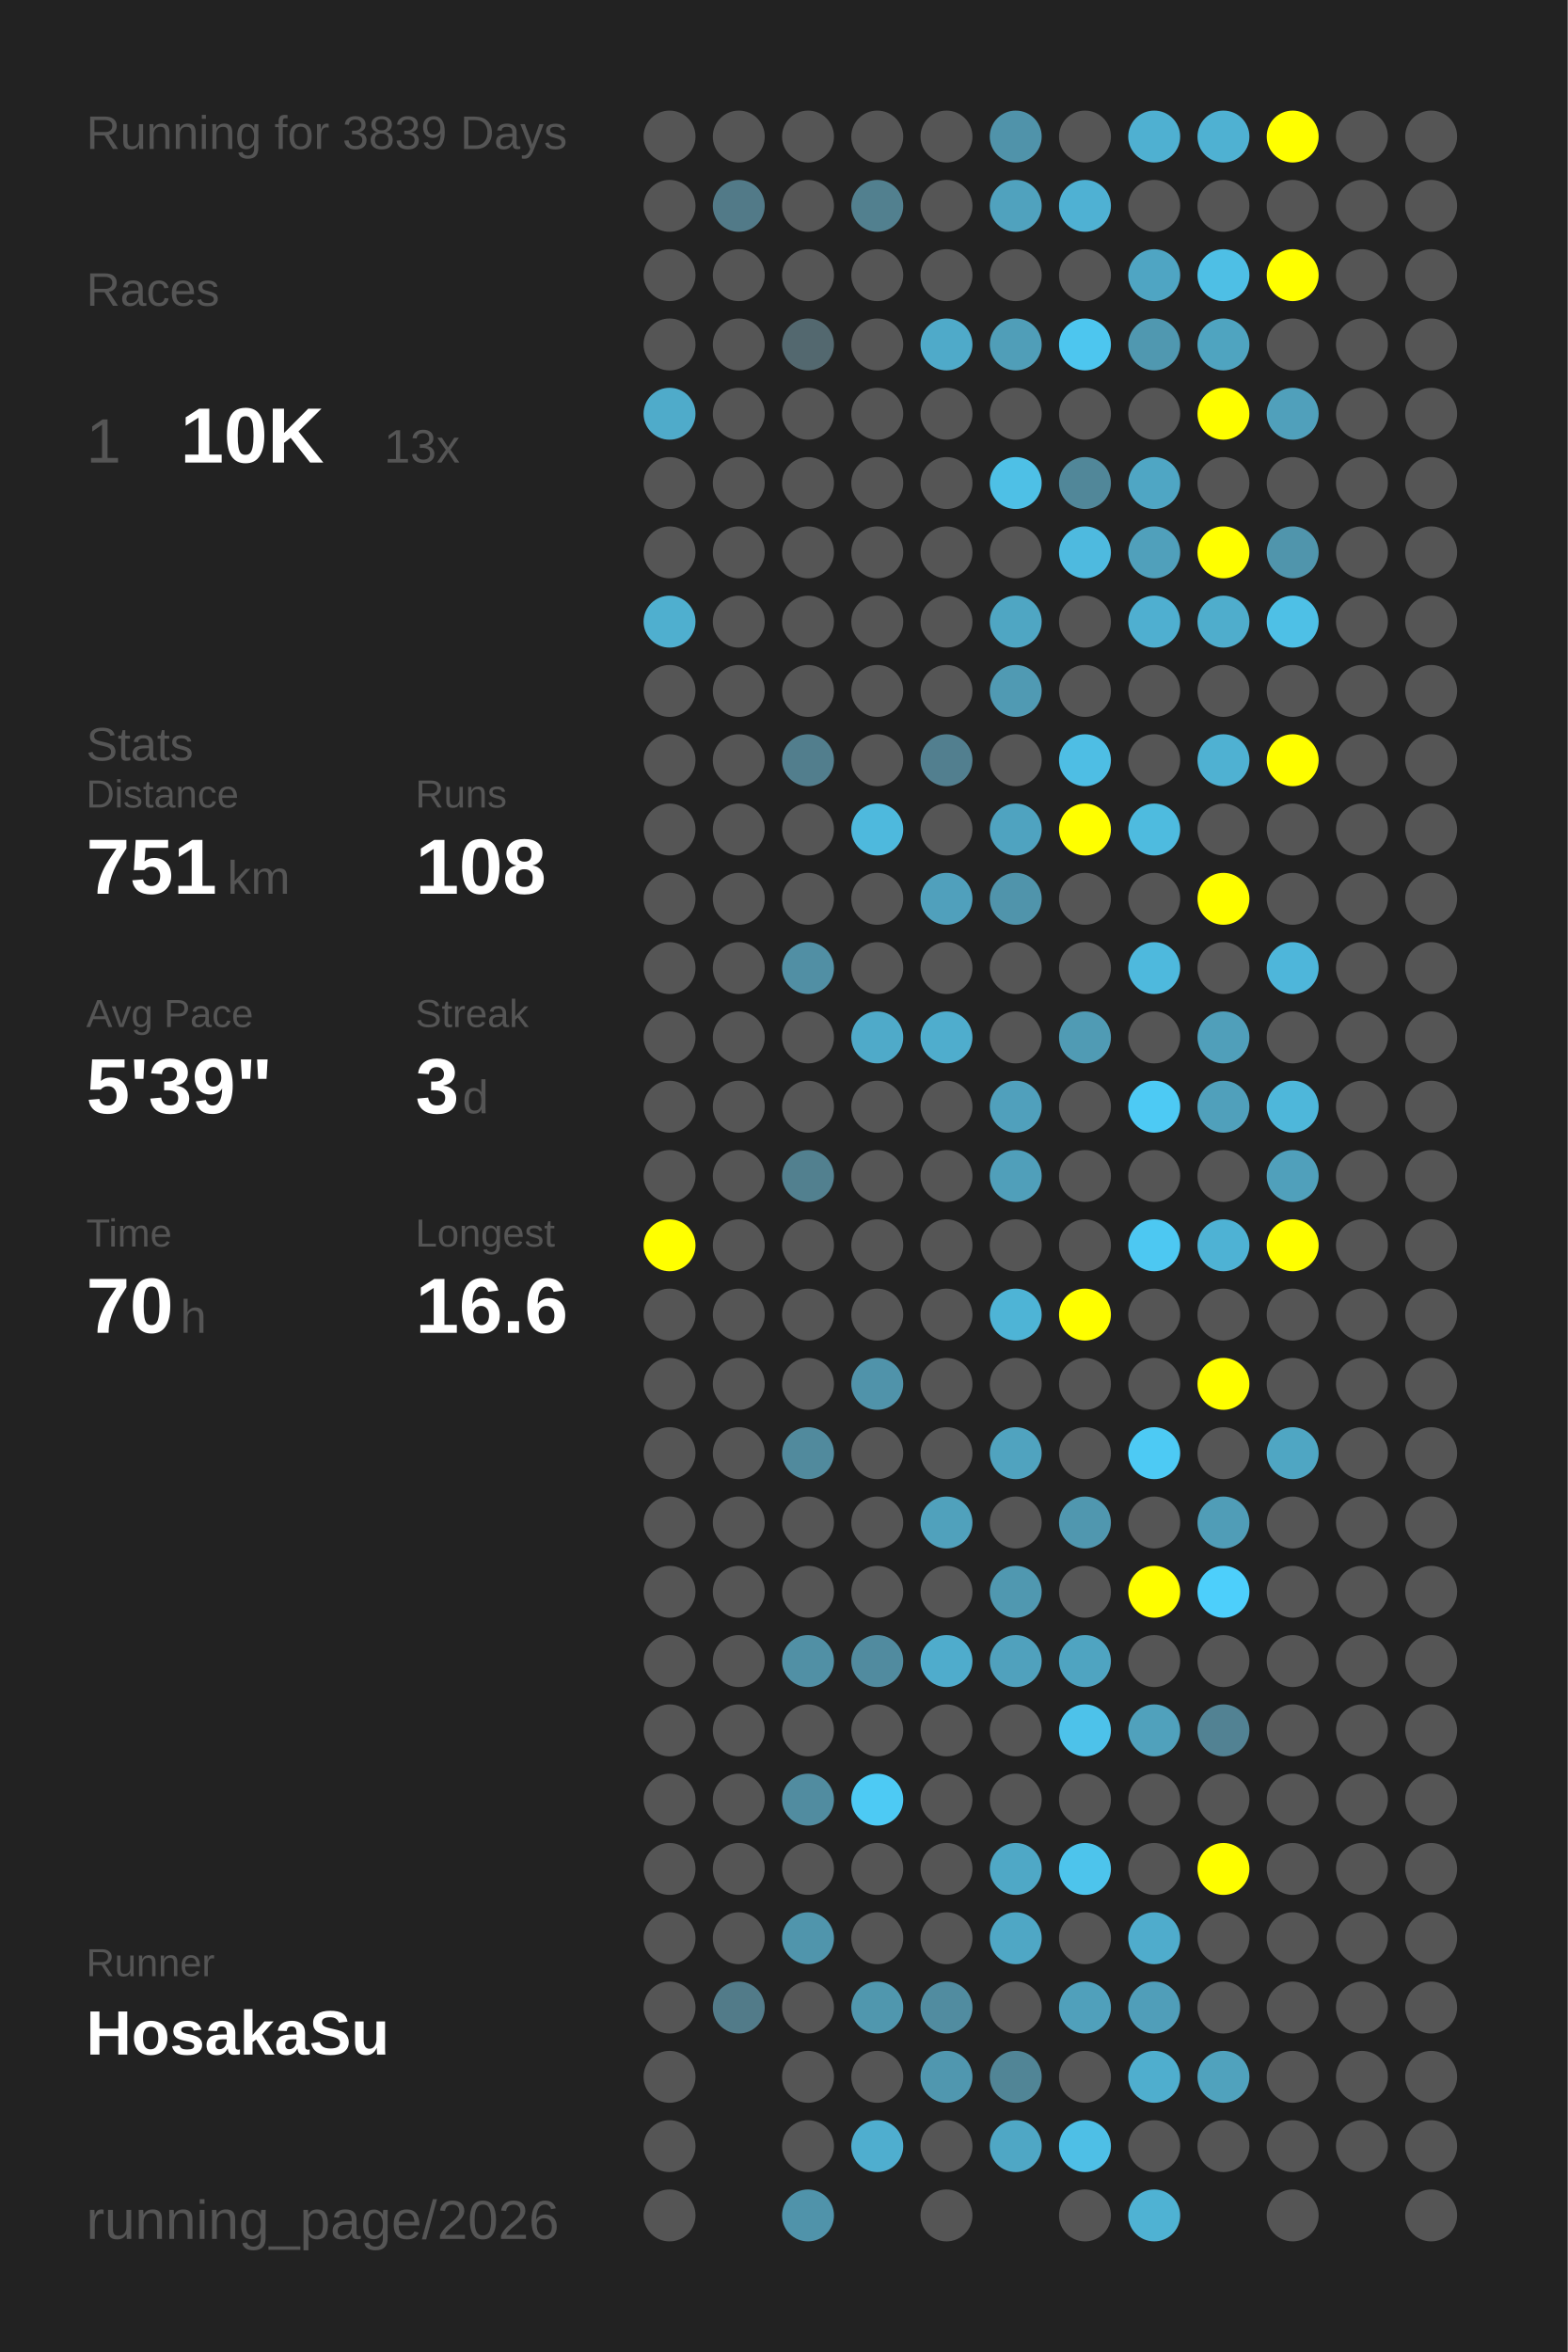
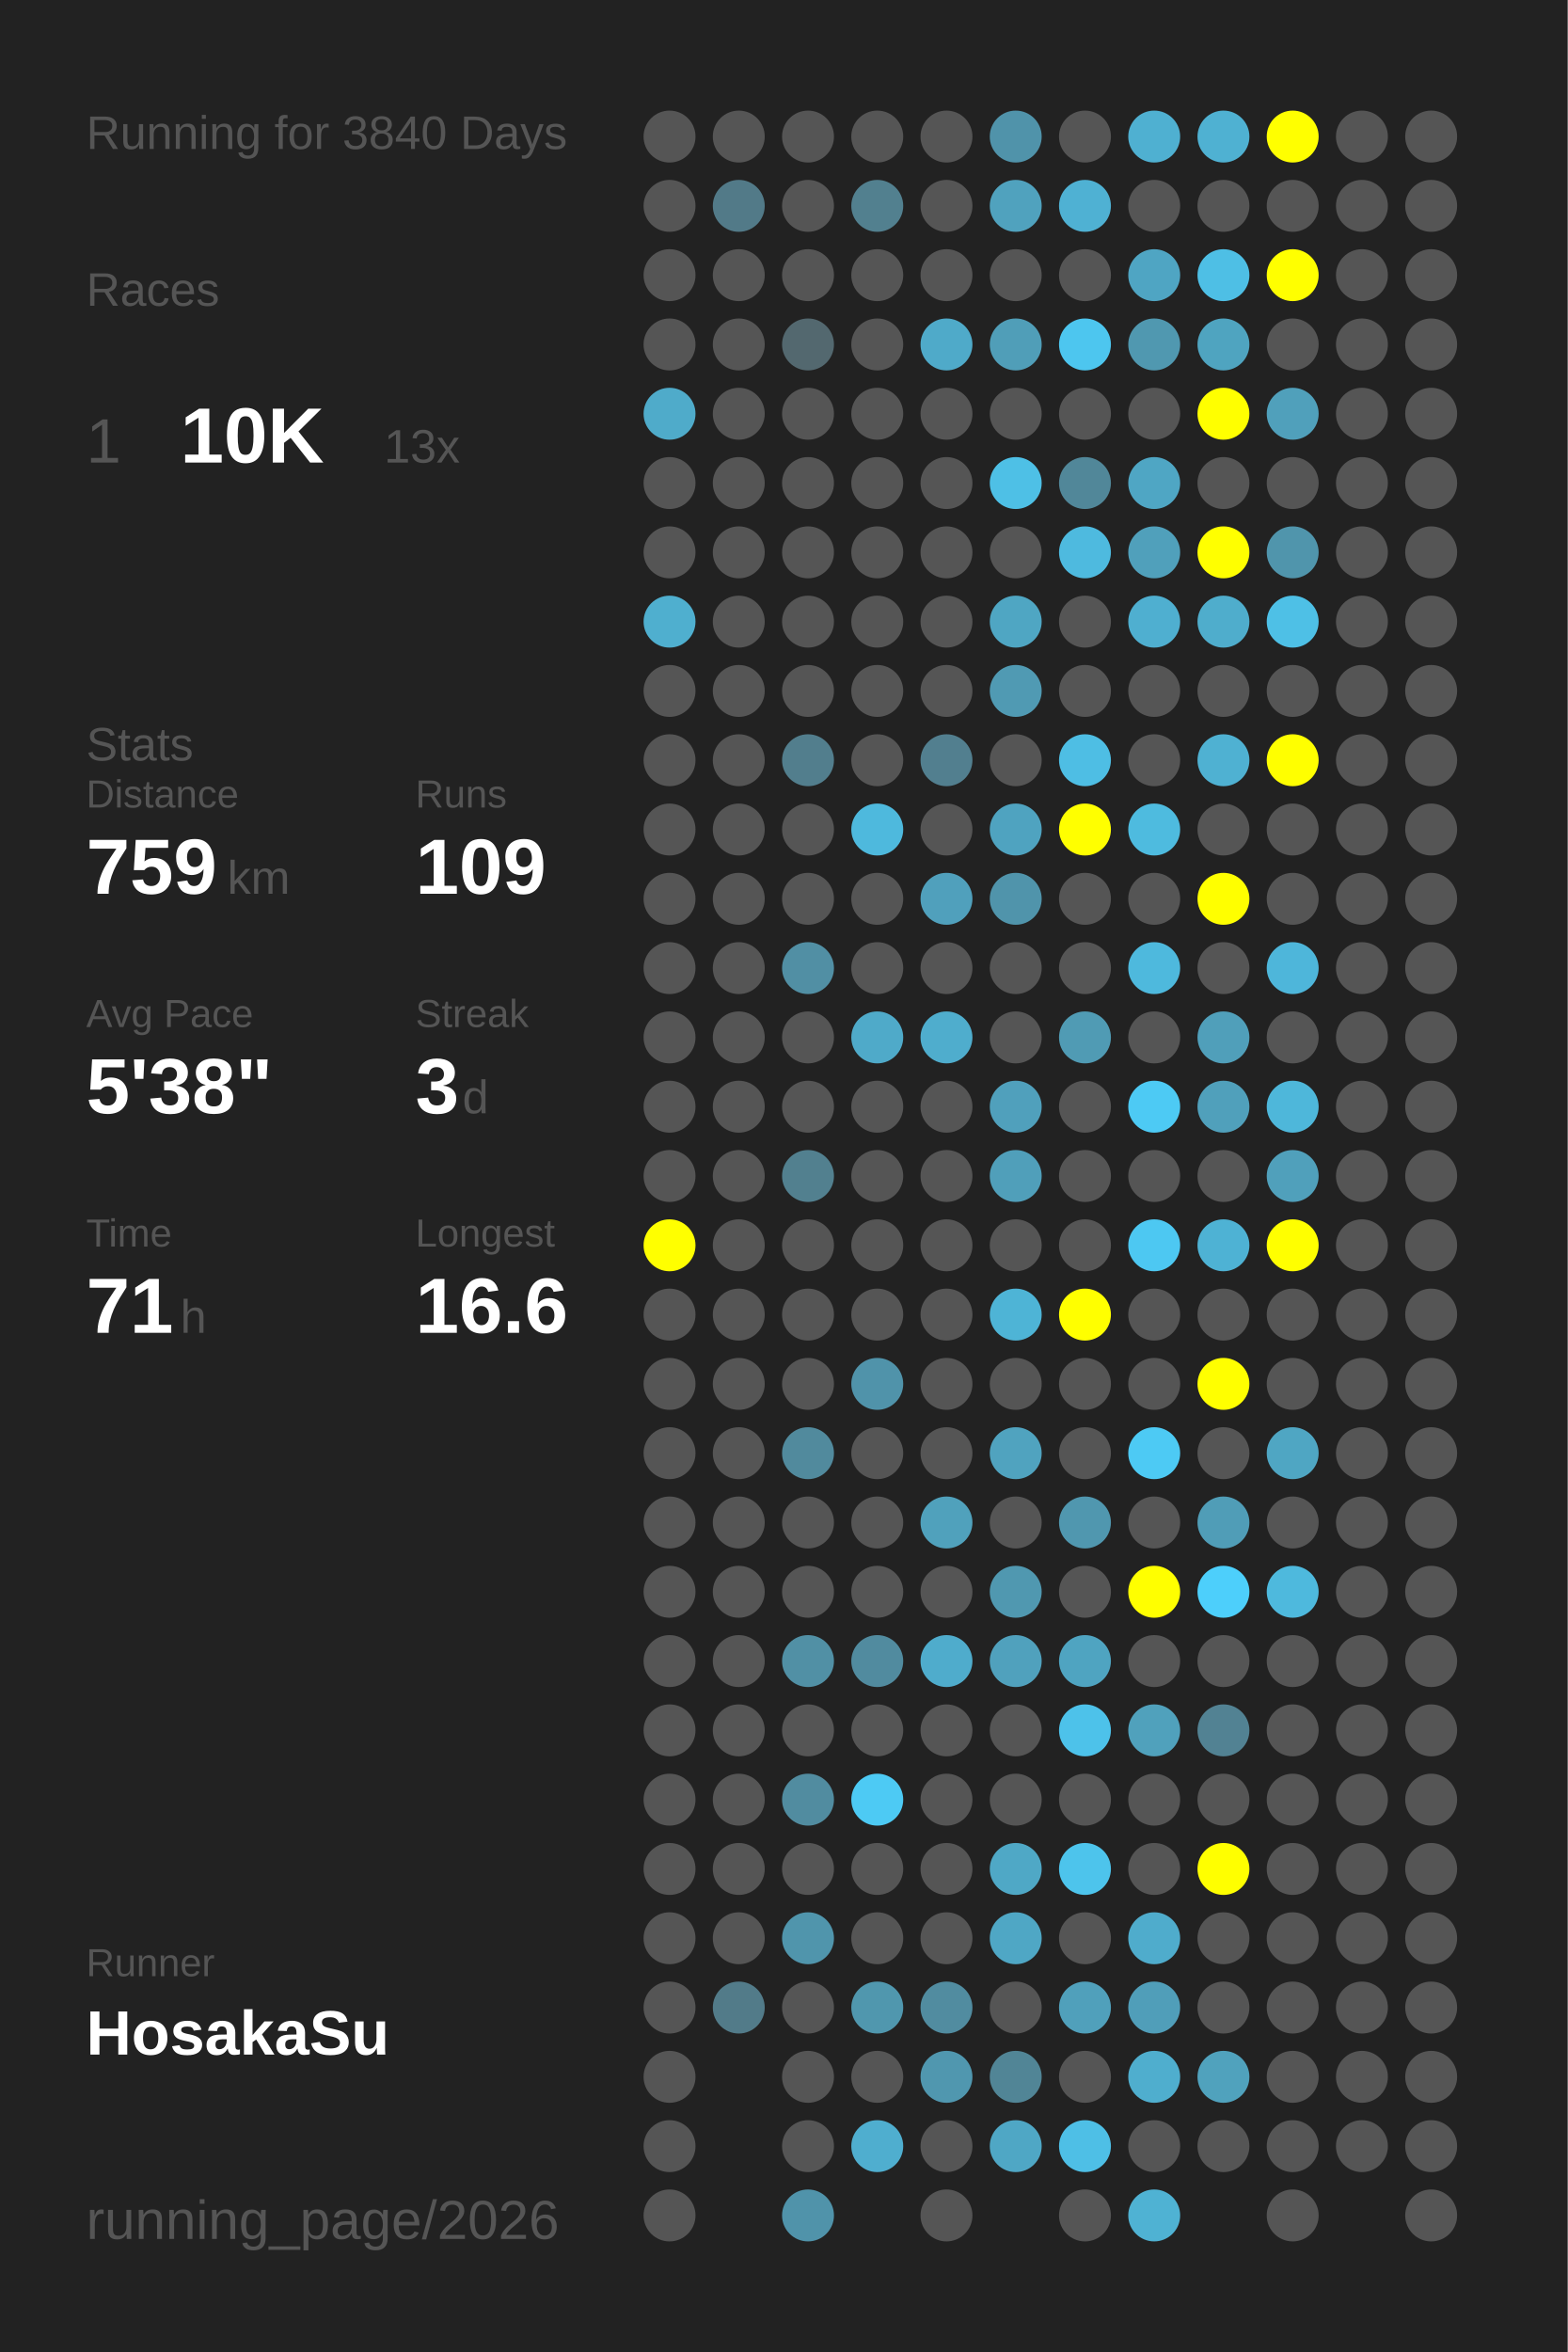
<svg xmlns="http://www.w3.org/2000/svg" baseProfile="full" height="300mm" version="1.1" viewBox="0,0,200,300" width="200mm">
  <defs />
  <rect fill="#222222" height="300" width="200" x="0" y="0" />
-   <text fill="#555555" style="font-size:6px; font-family:Arial;" x="11" y="19">Running for 3839 Days</text>
+   <text fill="#555555" style="font-size:6px; font-family:Arial;" x="11" y="19">Running for 3840 Days</text>
  <text fill="#555555" style="font-size:6px; font-family:Arial;" x="11" y="39">Races</text>
  <text fill="#555555" style="font-size:8px; font-family:Arial;" x="11" y="59">1</text>
  <text fill="#FFFFFF" style="font-size:10px; font-family:Arial; font-weight:bold;" x="23" y="59">10K</text>
  <text fill="#555555" style="font-size:6px; font-family:Arial;" x="49" y="59">13x</text>
  <text fill="#555555" style="font-size:6px; font-family:Arial;" x="11" y="97">Stats</text>
  <text fill="#555555" style="font-size:5px; font-family:Arial;" x="11" y="103">Distance</text>
-   <text fill="#FFFFFF" style="font-size:10px; font-family:Arial; font-weight:bold;" x="11" y="114">751</text>
+   <text fill="#FFFFFF" style="font-size:10px; font-family:Arial; font-weight:bold;" x="11" y="114">759</text>
  <text fill="#555555" style="font-size:6px; font-family:Arial;" x="29" y="114">km</text>
  <text fill="#555555" style="font-size:5px; font-family:Arial;" x="53" y="103">Runs</text>
-   <text fill="#FFFFFF" style="font-size:10px; font-family:Arial; font-weight:bold;" x="53" y="114">108</text>
+   <text fill="#FFFFFF" style="font-size:10px; font-family:Arial; font-weight:bold;" x="53" y="114">109</text>
  <text fill="#555555" style="font-size:5px; font-family:Arial;" x="11" y="131">Avg Pace</text>
-   <text fill="#FFFFFF" style="font-size:10px; font-family:Arial; font-weight:bold;" x="11" y="142">5'39"</text>
+   <text fill="#FFFFFF" style="font-size:10px; font-family:Arial; font-weight:bold;" x="11" y="142">5'38"</text>
  <text fill="#555555" style="font-size:5px; font-family:Arial;" x="53" y="131">Streak</text>
  <text fill="#FFFFFF" style="font-size:10px; font-family:Arial; font-weight:bold;" x="53" y="142">3</text>
  <text fill="#555555" style="font-size:6px; font-family:Arial;" x="59" y="142">d</text>
  <text fill="#555555" style="font-size:5px; font-family:Arial;" x="11" y="159">Time</text>
-   <text fill="#FFFFFF" style="font-size:10px; font-family:Arial; font-weight:bold;" x="11" y="170">70</text>
+   <text fill="#FFFFFF" style="font-size:10px; font-family:Arial; font-weight:bold;" x="11" y="170">71</text>
  <text fill="#555555" style="font-size:6px; font-family:Arial;" x="23" y="170">h</text>
  <text fill="#555555" style="font-size:5px; font-family:Arial;" x="53" y="159">Longest</text>
  <text fill="#FFFFFF" style="font-size:10px; font-family:Arial; font-weight:bold;" x="53" y="170">16.6</text>
  <text fill="#555555" style="font-size:5px; font-family:Arial;" x="11" y="252.065">Runner</text>
  <text fill="#FFFFFF" style="font-size:8px; font-family:Arial; font-weight:bold;" x="11" y="262.065">HosakaSu</text>
  <text fill="#555555" style="font-size:7px; font-family:Arial;" x="11" y="285.581">running_page/2026</text>
  <circle cx="85.417" cy="17.419" fill="#555555" r="3.312" />
  <circle cx="85.417" cy="26.258" fill="#555555" r="3.312" />
  <circle cx="85.417" cy="35.097" fill="#555555" r="3.312" />
  <circle cx="85.417" cy="43.935" fill="#555555" r="3.312" />
  <circle cx="85.417" cy="52.774" fill="#4fabca" r="3.312" />
  <circle cx="85.417" cy="61.613" fill="#555555" r="3.312" />
  <circle cx="85.417" cy="70.452" fill="#555555" r="3.312" />
  <circle cx="85.417" cy="79.29" fill="#4fafcf" r="3.312" />
  <circle cx="85.417" cy="88.129" fill="#555555" r="3.312" />
  <circle cx="85.417" cy="96.968" fill="#555555" r="3.312" />
  <circle cx="85.417" cy="105.806" fill="#555555" r="3.312" />
  <circle cx="85.417" cy="114.645" fill="#555555" r="3.312" />
  <circle cx="85.417" cy="123.484" fill="#555555" r="3.312" />
  <circle cx="85.417" cy="132.323" fill="#555555" r="3.312" />
  <circle cx="85.417" cy="141.161" fill="#555555" r="3.312" />
  <circle cx="85.417" cy="150" fill="#555555" r="3.312" />
  <circle cx="85.417" cy="158.839" fill="#FFFF00" r="3.312" />
  <circle cx="85.417" cy="167.677" fill="#555555" r="3.312" />
  <circle cx="85.417" cy="176.516" fill="#555555" r="3.312" />
  <circle cx="85.417" cy="185.355" fill="#555555" r="3.312" />
  <circle cx="85.417" cy="194.194" fill="#555555" r="3.312" />
  <circle cx="85.417" cy="203.032" fill="#555555" r="3.312" />
  <circle cx="85.417" cy="211.871" fill="#555555" r="3.312" />
  <circle cx="85.417" cy="220.71" fill="#555555" r="3.312" />
  <circle cx="85.417" cy="229.548" fill="#555555" r="3.312" />
  <circle cx="85.417" cy="238.387" fill="#555555" r="3.312" />
  <circle cx="85.417" cy="247.226" fill="#555555" r="3.312" />
  <circle cx="85.417" cy="256.065" fill="#555555" r="3.312" />
  <circle cx="85.417" cy="264.903" fill="#555555" r="3.312" />
  <circle cx="85.417" cy="273.742" fill="#555555" r="3.312" />
  <circle cx="85.417" cy="282.581" fill="#555555" r="3.312" />
  <circle cx="94.25" cy="17.419" fill="#555555" r="3.312" />
  <circle cx="94.25" cy="26.258" fill="#527a88" r="3.312" />
  <circle cx="94.25" cy="35.097" fill="#555555" r="3.312" />
  <circle cx="94.25" cy="43.935" fill="#555555" r="3.312" />
  <circle cx="94.25" cy="52.774" fill="#555555" r="3.312" />
  <circle cx="94.25" cy="61.613" fill="#555555" r="3.312" />
  <circle cx="94.25" cy="70.452" fill="#555555" r="3.312" />
  <circle cx="94.25" cy="79.29" fill="#555555" r="3.312" />
  <circle cx="94.25" cy="88.129" fill="#555555" r="3.312" />
  <circle cx="94.25" cy="96.968" fill="#555555" r="3.312" />
  <circle cx="94.25" cy="105.806" fill="#555555" r="3.312" />
  <circle cx="94.25" cy="114.645" fill="#555555" r="3.312" />
  <circle cx="94.25" cy="123.484" fill="#555555" r="3.312" />
  <circle cx="94.25" cy="132.323" fill="#555555" r="3.312" />
  <circle cx="94.25" cy="141.161" fill="#555555" r="3.312" />
  <circle cx="94.25" cy="150" fill="#555555" r="3.312" />
  <circle cx="94.25" cy="158.839" fill="#555555" r="3.312" />
  <circle cx="94.25" cy="167.677" fill="#555555" r="3.312" />
  <circle cx="94.25" cy="176.516" fill="#555555" r="3.312" />
  <circle cx="94.25" cy="185.355" fill="#555555" r="3.312" />
  <circle cx="94.25" cy="194.194" fill="#555555" r="3.312" />
  <circle cx="94.25" cy="203.032" fill="#555555" r="3.312" />
  <circle cx="94.25" cy="211.871" fill="#555555" r="3.312" />
  <circle cx="94.25" cy="220.71" fill="#555555" r="3.312" />
  <circle cx="94.25" cy="229.548" fill="#555555" r="3.312" />
  <circle cx="94.25" cy="238.387" fill="#555555" r="3.312" />
  <circle cx="94.25" cy="247.226" fill="#555555" r="3.312" />
  <circle cx="94.25" cy="256.065" fill="#527b89" r="3.312" />
  <circle cx="103.083" cy="17.419" fill="#555555" r="3.312" />
  <circle cx="103.083" cy="26.258" fill="#555555" r="3.312" />
  <circle cx="103.083" cy="35.097" fill="#555555" r="3.312" />
  <circle cx="103.083" cy="43.935" fill="#53686f" r="3.312" />
  <circle cx="103.083" cy="52.774" fill="#555555" r="3.312" />
  <circle cx="103.083" cy="61.613" fill="#555555" r="3.312" />
  <circle cx="103.083" cy="70.452" fill="#555555" r="3.312" />
  <circle cx="103.083" cy="79.29" fill="#555555" r="3.312" />
  <circle cx="103.083" cy="88.129" fill="#555555" r="3.312" />
  <circle cx="103.083" cy="96.968" fill="#527e8d" r="3.312" />
  <circle cx="103.083" cy="105.806" fill="#555555" r="3.312" />
  <circle cx="103.083" cy="114.645" fill="#555555" r="3.312" />
  <circle cx="103.083" cy="123.484" fill="#518fa4" r="3.312" />
  <circle cx="103.083" cy="132.323" fill="#555555" r="3.312" />
  <circle cx="103.083" cy="141.161" fill="#555555" r="3.312" />
  <circle cx="103.083" cy="150" fill="#52808f" r="3.312" />
  <circle cx="103.083" cy="158.839" fill="#555555" r="3.312" />
  <circle cx="103.083" cy="167.677" fill="#555555" r="3.312" />
  <circle cx="103.083" cy="176.516" fill="#555555" r="3.312" />
  <circle cx="103.083" cy="185.355" fill="#518a9d" r="3.312" />
  <circle cx="103.083" cy="194.194" fill="#555555" r="3.312" />
  <circle cx="103.083" cy="203.032" fill="#555555" r="3.312" />
  <circle cx="103.083" cy="211.871" fill="#5190a5" r="3.312" />
  <circle cx="103.083" cy="220.71" fill="#555555" r="3.312" />
  <circle cx="103.083" cy="229.548" fill="#518ca0" r="3.312" />
  <circle cx="103.083" cy="238.387" fill="#555555" r="3.312" />
  <circle cx="103.083" cy="247.226" fill="#5095ac" r="3.312" />
  <circle cx="103.083" cy="256.065" fill="#555555" r="3.312" />
  <circle cx="103.083" cy="264.903" fill="#555555" r="3.312" />
  <circle cx="103.083" cy="273.742" fill="#555555" r="3.312" />
  <circle cx="103.083" cy="282.581" fill="#5093aa" r="3.312" />
  <circle cx="111.917" cy="17.419" fill="#555555" r="3.312" />
  <circle cx="111.917" cy="26.258" fill="#52808f" r="3.312" />
  <circle cx="111.917" cy="35.097" fill="#555555" r="3.312" />
  <circle cx="111.917" cy="43.935" fill="#555555" r="3.312" />
  <circle cx="111.917" cy="52.774" fill="#555555" r="3.312" />
  <circle cx="111.917" cy="61.613" fill="#555555" r="3.312" />
  <circle cx="111.917" cy="70.452" fill="#555555" r="3.312" />
  <circle cx="111.917" cy="79.29" fill="#555555" r="3.312" />
  <circle cx="111.917" cy="88.129" fill="#555555" r="3.312" />
  <circle cx="111.917" cy="96.968" fill="#555555" r="3.312" />
  <circle cx="111.917" cy="105.806" fill="#4eb9dd" r="3.312" />
  <circle cx="111.917" cy="114.645" fill="#555555" r="3.312" />
  <circle cx="111.917" cy="123.484" fill="#555555" r="3.312" />
  <circle cx="111.917" cy="132.323" fill="#4faac9" r="3.312" />
  <circle cx="111.917" cy="141.161" fill="#555555" r="3.312" />
  <circle cx="111.917" cy="150" fill="#555555" r="3.312" />
  <circle cx="111.917" cy="158.839" fill="#555555" r="3.312" />
  <circle cx="111.917" cy="167.677" fill="#555555" r="3.312" />
  <circle cx="111.917" cy="176.516" fill="#5093aa" r="3.312" />
  <circle cx="111.917" cy="185.355" fill="#555555" r="3.312" />
  <circle cx="111.917" cy="194.194" fill="#555555" r="3.312" />
  <circle cx="111.917" cy="203.032" fill="#555555" r="3.312" />
  <circle cx="111.917" cy="211.871" fill="#518b9f" r="3.312" />
  <circle cx="111.917" cy="220.71" fill="#555555" r="3.312" />
  <circle cx="111.917" cy="229.548" fill="#4dcaf4" r="3.312" />
  <circle cx="111.917" cy="238.387" fill="#555555" r="3.312" />
  <circle cx="111.917" cy="247.226" fill="#555555" r="3.312" />
  <circle cx="111.917" cy="256.065" fill="#5097ae" r="3.312" />
  <circle cx="111.917" cy="264.903" fill="#555555" r="3.312" />
  <circle cx="111.917" cy="273.742" fill="#4faecf" r="3.312" />
  <circle cx="120.75" cy="17.419" fill="#555555" r="3.312" />
  <circle cx="120.75" cy="26.258" fill="#555555" r="3.312" />
  <circle cx="120.75" cy="35.097" fill="#555555" r="3.312" />
  <circle cx="120.75" cy="43.935" fill="#4faac9" r="3.312" />
  <circle cx="120.75" cy="52.774" fill="#555555" r="3.312" />
  <circle cx="120.75" cy="61.613" fill="#555555" r="3.312" />
  <circle cx="120.75" cy="70.452" fill="#555555" r="3.312" />
  <circle cx="120.75" cy="79.29" fill="#555555" r="3.312" />
  <circle cx="120.75" cy="88.129" fill="#555555" r="3.312" />
  <circle cx="120.75" cy="96.968" fill="#527f8f" r="3.312" />
  <circle cx="120.75" cy="105.806" fill="#555555" r="3.312" />
  <circle cx="120.75" cy="114.645" fill="#50a0bc" r="3.312" />
  <circle cx="120.75" cy="123.484" fill="#555555" r="3.312" />
  <circle cx="120.75" cy="132.323" fill="#4fadcd" r="3.312" />
  <circle cx="120.75" cy="141.161" fill="#555555" r="3.312" />
  <circle cx="120.75" cy="150" fill="#555555" r="3.312" />
  <circle cx="120.75" cy="158.839" fill="#555555" r="3.312" />
  <circle cx="120.75" cy="167.677" fill="#555555" r="3.312" />
  <circle cx="120.75" cy="176.516" fill="#555555" r="3.312" />
  <circle cx="120.75" cy="185.355" fill="#555555" r="3.312" />
  <circle cx="120.75" cy="194.194" fill="#50a1bc" r="3.312" />
  <circle cx="120.75" cy="203.032" fill="#555555" r="3.312" />
  <circle cx="120.75" cy="211.871" fill="#4faccc" r="3.312" />
  <circle cx="120.75" cy="220.71" fill="#555555" r="3.312" />
  <circle cx="120.75" cy="229.548" fill="#555555" r="3.312" />
  <circle cx="120.75" cy="238.387" fill="#555555" r="3.312" />
  <circle cx="120.75" cy="247.226" fill="#555555" r="3.312" />
  <circle cx="120.75" cy="256.065" fill="#518ca0" r="3.312" />
  <circle cx="120.75" cy="264.903" fill="#5097af" r="3.312" />
  <circle cx="120.75" cy="273.742" fill="#555555" r="3.312" />
  <circle cx="120.75" cy="282.581" fill="#555555" r="3.312" />
  <circle cx="129.583" cy="17.419" fill="#5093aa" r="3.312" />
  <circle cx="129.583" cy="26.258" fill="#50a2be" r="3.312" />
  <circle cx="129.583" cy="35.097" fill="#555555" r="3.312" />
  <circle cx="129.583" cy="43.935" fill="#509eb8" r="3.312" />
  <circle cx="129.583" cy="52.774" fill="#555555" r="3.312" />
  <circle cx="129.583" cy="61.613" fill="#4ec0e6" r="3.312" />
  <circle cx="129.583" cy="70.452" fill="#555555" r="3.312" />
  <circle cx="129.583" cy="79.29" fill="#4fa6c3" r="3.312" />
  <circle cx="129.583" cy="88.129" fill="#509ab3" r="3.312" />
  <circle cx="129.583" cy="96.968" fill="#555555" r="3.312" />
  <circle cx="129.583" cy="105.806" fill="#4fa3c0" r="3.312" />
  <circle cx="129.583" cy="114.645" fill="#5094ab" r="3.312" />
  <circle cx="129.583" cy="123.484" fill="#555555" r="3.312" />
  <circle cx="129.583" cy="132.323" fill="#555555" r="3.312" />
  <circle cx="129.583" cy="141.161" fill="#50a0bc" r="3.312" />
  <circle cx="129.583" cy="150" fill="#509fba" r="3.312" />
  <circle cx="129.583" cy="158.839" fill="#555555" r="3.312" />
  <circle cx="129.583" cy="167.677" fill="#4eb4d6" r="3.312" />
  <circle cx="129.583" cy="176.516" fill="#555555" r="3.312" />
  <circle cx="129.583" cy="185.355" fill="#50a3bf" r="3.312" />
  <circle cx="129.583" cy="194.194" fill="#555555" r="3.312" />
  <circle cx="129.583" cy="203.032" fill="#5098b0" r="3.312" />
  <circle cx="129.583" cy="211.871" fill="#50a1bd" r="3.312" />
  <circle cx="129.583" cy="220.71" fill="#555555" r="3.312" />
  <circle cx="129.583" cy="229.548" fill="#555555" r="3.312" />
  <circle cx="129.583" cy="238.387" fill="#4fa8c6" r="3.312" />
  <circle cx="129.583" cy="247.226" fill="#4fa7c5" r="3.312" />
  <circle cx="129.583" cy="256.065" fill="#555555" r="3.312" />
  <circle cx="129.583" cy="264.903" fill="#518596" r="3.312" />
  <circle cx="129.583" cy="273.742" fill="#4fa7c5" r="3.312" />
  <circle cx="138.417" cy="17.419" fill="#555555" r="3.312" />
  <circle cx="138.417" cy="26.258" fill="#4fb1d3" r="3.312" />
  <circle cx="138.417" cy="35.097" fill="#555555" r="3.312" />
  <circle cx="138.417" cy="43.935" fill="#4dc6ef" r="3.312" />
  <circle cx="138.417" cy="52.774" fill="#555555" r="3.312" />
  <circle cx="138.417" cy="61.613" fill="#518799" r="3.312" />
  <circle cx="138.417" cy="70.452" fill="#4ebadf" r="3.312" />
  <circle cx="138.417" cy="79.29" fill="#555555" r="3.312" />
  <circle cx="138.417" cy="88.129" fill="#555555" r="3.312" />
  <circle cx="138.417" cy="96.968" fill="#4ebee4" r="3.312" />
  <circle cx="138.417" cy="105.806" fill="#FFFF00" r="3.312" />
  <circle cx="138.417" cy="114.645" fill="#555555" r="3.312" />
  <circle cx="138.417" cy="123.484" fill="#555555" r="3.312" />
  <circle cx="138.417" cy="132.323" fill="#509bb4" r="3.312" />
  <circle cx="138.417" cy="141.161" fill="#555555" r="3.312" />
  <circle cx="138.417" cy="150" fill="#555555" r="3.312" />
  <circle cx="138.417" cy="158.839" fill="#555555" r="3.312" />
  <circle cx="138.417" cy="167.677" fill="#FFFF00" r="3.312" />
  <circle cx="138.417" cy="176.516" fill="#555555" r="3.312" />
  <circle cx="138.417" cy="185.355" fill="#555555" r="3.312" />
  <circle cx="138.417" cy="194.194" fill="#5097af" r="3.312" />
  <circle cx="138.417" cy="203.032" fill="#555555" r="3.312" />
  <circle cx="138.417" cy="211.871" fill="#4fa4c1" r="3.312" />
  <circle cx="138.417" cy="220.71" fill="#4dc2ea" r="3.312" />
  <circle cx="138.417" cy="229.548" fill="#555555" r="3.312" />
  <circle cx="138.417" cy="238.387" fill="#4dc4ec" r="3.312" />
  <circle cx="138.417" cy="247.226" fill="#555555" r="3.312" />
  <circle cx="138.417" cy="256.065" fill="#50a0bb" r="3.312" />
  <circle cx="138.417" cy="264.903" fill="#555555" r="3.312" />
  <circle cx="138.417" cy="273.742" fill="#4ebfe6" r="3.312" />
  <circle cx="138.417" cy="282.581" fill="#555555" r="3.312" />
  <circle cx="147.25" cy="17.419" fill="#4fb0d1" r="3.312" />
  <circle cx="147.25" cy="26.258" fill="#555555" r="3.312" />
  <circle cx="147.25" cy="35.097" fill="#4fa5c3" r="3.312" />
  <circle cx="147.25" cy="43.935" fill="#5098b0" r="3.312" />
  <circle cx="147.25" cy="52.774" fill="#555555" r="3.312" />
  <circle cx="147.25" cy="61.613" fill="#4fa6c4" r="3.312" />
  <circle cx="147.25" cy="70.452" fill="#50a0bb" r="3.312" />
  <circle cx="147.25" cy="79.29" fill="#4fafd0" r="3.312" />
  <circle cx="147.25" cy="88.129" fill="#555555" r="3.312" />
  <circle cx="147.25" cy="96.968" fill="#555555" r="3.312" />
  <circle cx="147.25" cy="105.806" fill="#4ebbdf" r="3.312" />
  <circle cx="147.25" cy="114.645" fill="#555555" r="3.312" />
  <circle cx="147.25" cy="123.484" fill="#4eb9dd" r="3.312" />
  <circle cx="147.25" cy="132.323" fill="#555555" r="3.312" />
  <circle cx="147.25" cy="141.161" fill="#4dcaf4" r="3.312" />
  <circle cx="147.25" cy="150" fill="#555555" r="3.312" />
  <circle cx="147.25" cy="158.839" fill="#4dc8f2" r="3.312" />
  <circle cx="147.25" cy="167.677" fill="#555555" r="3.312" />
  <circle cx="147.25" cy="176.516" fill="#555555" r="3.312" />
  <circle cx="147.25" cy="185.355" fill="#4dcaf4" r="3.312" />
  <circle cx="147.25" cy="194.194" fill="#555555" r="3.312" />
  <circle cx="147.25" cy="203.032" fill="#FFFF00" r="3.312" />
  <circle cx="147.25" cy="211.871" fill="#555555" r="3.312" />
  <circle cx="147.25" cy="220.71" fill="#50a1bc" r="3.312" />
  <circle cx="147.25" cy="229.548" fill="#555555" r="3.312" />
  <circle cx="147.25" cy="238.387" fill="#555555" r="3.312" />
  <circle cx="147.25" cy="247.226" fill="#4faccc" r="3.312" />
  <circle cx="147.25" cy="256.065" fill="#509eb9" r="3.312" />
  <circle cx="147.25" cy="264.903" fill="#4faece" r="3.312" />
  <circle cx="147.25" cy="273.742" fill="#555555" r="3.312" />
  <circle cx="147.25" cy="282.581" fill="#4fb2d3" r="3.312" />
  <circle cx="156.083" cy="17.419" fill="#4fb1d2" r="3.312" />
  <circle cx="156.083" cy="26.258" fill="#555555" r="3.312" />
  <circle cx="156.083" cy="35.097" fill="#4ebfe5" r="3.312" />
  <circle cx="156.083" cy="43.935" fill="#4fa4c0" r="3.312" />
  <circle cx="156.083" cy="52.774" fill="#FFFF00" r="3.312" />
  <circle cx="156.083" cy="61.613" fill="#555555" r="3.312" />
  <circle cx="156.083" cy="70.452" fill="#FFFF00" r="3.312" />
  <circle cx="156.083" cy="79.29" fill="#4fadcc" r="3.312" />
  <circle cx="156.083" cy="88.129" fill="#555555" r="3.312" />
  <circle cx="156.083" cy="96.968" fill="#4fb1d2" r="3.312" />
  <circle cx="156.083" cy="105.806" fill="#555555" r="3.312" />
  <circle cx="156.083" cy="114.645" fill="#FFFF00" r="3.312" />
  <circle cx="156.083" cy="123.484" fill="#555555" r="3.312" />
  <circle cx="156.083" cy="132.323" fill="#509fba" r="3.312" />
  <circle cx="156.083" cy="141.161" fill="#50a0bb" r="3.312" />
  <circle cx="156.083" cy="150" fill="#555555" r="3.312" />
  <circle cx="156.083" cy="158.839" fill="#4eb2d4" r="3.312" />
  <circle cx="156.083" cy="167.677" fill="#555555" r="3.312" />
  <circle cx="156.083" cy="176.516" fill="#FFFF00" r="3.312" />
  <circle cx="156.083" cy="185.355" fill="#555555" r="3.312" />
  <circle cx="156.083" cy="194.194" fill="#509db7" r="3.312" />
  <circle cx="156.083" cy="203.032" fill="#4dcffb" r="3.312" />
  <circle cx="156.083" cy="211.871" fill="#555555" r="3.312" />
  <circle cx="156.083" cy="220.71" fill="#528293" r="3.312" />
  <circle cx="156.083" cy="229.548" fill="#555555" r="3.312" />
  <circle cx="156.083" cy="238.387" fill="#FFFF00" r="3.312" />
  <circle cx="156.083" cy="247.226" fill="#555555" r="3.312" />
  <circle cx="156.083" cy="256.065" fill="#555555" r="3.312" />
  <circle cx="156.083" cy="264.903" fill="#50a2bd" r="3.312" />
  <circle cx="156.083" cy="273.742" fill="#555555" r="3.312" />
  <circle cx="164.917" cy="17.419" fill="#FFFF00" r="3.312" />
  <circle cx="164.917" cy="26.258" fill="#555555" r="3.312" />
  <circle cx="164.917" cy="35.097" fill="#FFFF00" r="3.312" />
  <circle cx="164.917" cy="43.935" fill="#555555" r="3.312" />
  <circle cx="164.917" cy="52.774" fill="#50a0bb" r="3.312" />
  <circle cx="164.917" cy="61.613" fill="#555555" r="3.312" />
  <circle cx="164.917" cy="70.452" fill="#5095ac" r="3.312" />
  <circle cx="164.917" cy="79.29" fill="#4ec0e6" r="3.312" />
  <circle cx="164.917" cy="88.129" fill="#555555" r="3.312" />
  <circle cx="164.917" cy="96.968" fill="#FFFF00" r="3.312" />
  <circle cx="164.917" cy="105.806" fill="#555555" r="3.312" />
  <circle cx="164.917" cy="114.645" fill="#555555" r="3.312" />
  <circle cx="164.917" cy="123.484" fill="#4eb6da" r="3.312" />
  <circle cx="164.917" cy="132.323" fill="#555555" r="3.312" />
  <circle cx="164.917" cy="141.161" fill="#4eb7da" r="3.312" />
  <circle cx="164.917" cy="150" fill="#50a0bb" r="3.312" />
  <circle cx="164.917" cy="158.839" fill="#FFFF00" r="3.312" />
  <circle cx="164.917" cy="167.677" fill="#555555" r="3.312" />
  <circle cx="164.917" cy="176.516" fill="#555555" r="3.312" />
  <circle cx="164.917" cy="185.355" fill="#4fa6c3" r="3.312" />
  <circle cx="164.917" cy="194.194" fill="#555555" r="3.312" />
-   <circle cx="164.917" cy="203.032" fill="#555555" r="3.312" />
+   <circle cx="164.917" cy="203.032" fill="#4eb9dd" r="3.312" />
  <circle cx="164.917" cy="211.871" fill="#555555" r="3.312" />
  <circle cx="164.917" cy="220.71" fill="#555555" r="3.312" />
  <circle cx="164.917" cy="229.548" fill="#555555" r="3.312" />
  <circle cx="164.917" cy="238.387" fill="#555555" r="3.312" />
  <circle cx="164.917" cy="247.226" fill="#555555" r="3.312" />
  <circle cx="164.917" cy="256.065" fill="#555555" r="3.312" />
  <circle cx="164.917" cy="264.903" fill="#555555" r="3.312" />
  <circle cx="164.917" cy="273.742" fill="#555555" r="3.312" />
  <circle cx="164.917" cy="282.581" fill="#555555" r="3.312" />
  <circle cx="173.75" cy="17.419" fill="#555555" r="3.312" />
  <circle cx="173.75" cy="26.258" fill="#555555" r="3.312" />
  <circle cx="173.75" cy="35.097" fill="#555555" r="3.312" />
  <circle cx="173.75" cy="43.935" fill="#555555" r="3.312" />
  <circle cx="173.75" cy="52.774" fill="#555555" r="3.312" />
  <circle cx="173.75" cy="61.613" fill="#555555" r="3.312" />
  <circle cx="173.75" cy="70.452" fill="#555555" r="3.312" />
  <circle cx="173.75" cy="79.29" fill="#555555" r="3.312" />
  <circle cx="173.75" cy="88.129" fill="#555555" r="3.312" />
  <circle cx="173.75" cy="96.968" fill="#555555" r="3.312" />
  <circle cx="173.75" cy="105.806" fill="#555555" r="3.312" />
  <circle cx="173.75" cy="114.645" fill="#555555" r="3.312" />
  <circle cx="173.75" cy="123.484" fill="#555555" r="3.312" />
  <circle cx="173.75" cy="132.323" fill="#555555" r="3.312" />
  <circle cx="173.75" cy="141.161" fill="#555555" r="3.312" />
  <circle cx="173.75" cy="150" fill="#555555" r="3.312" />
  <circle cx="173.75" cy="158.839" fill="#555555" r="3.312" />
  <circle cx="173.75" cy="167.677" fill="#555555" r="3.312" />
  <circle cx="173.75" cy="176.516" fill="#555555" r="3.312" />
  <circle cx="173.75" cy="185.355" fill="#555555" r="3.312" />
  <circle cx="173.75" cy="194.194" fill="#555555" r="3.312" />
  <circle cx="173.75" cy="203.032" fill="#555555" r="3.312" />
  <circle cx="173.75" cy="211.871" fill="#555555" r="3.312" />
  <circle cx="173.75" cy="220.71" fill="#555555" r="3.312" />
  <circle cx="173.75" cy="229.548" fill="#555555" r="3.312" />
  <circle cx="173.75" cy="238.387" fill="#555555" r="3.312" />
  <circle cx="173.75" cy="247.226" fill="#555555" r="3.312" />
  <circle cx="173.75" cy="256.065" fill="#555555" r="3.312" />
  <circle cx="173.75" cy="264.903" fill="#555555" r="3.312" />
  <circle cx="173.75" cy="273.742" fill="#555555" r="3.312" />
  <circle cx="182.583" cy="17.419" fill="#555555" r="3.312" />
  <circle cx="182.583" cy="26.258" fill="#555555" r="3.312" />
  <circle cx="182.583" cy="35.097" fill="#555555" r="3.312" />
  <circle cx="182.583" cy="43.935" fill="#555555" r="3.312" />
  <circle cx="182.583" cy="52.774" fill="#555555" r="3.312" />
  <circle cx="182.583" cy="61.613" fill="#555555" r="3.312" />
  <circle cx="182.583" cy="70.452" fill="#555555" r="3.312" />
  <circle cx="182.583" cy="79.29" fill="#555555" r="3.312" />
  <circle cx="182.583" cy="88.129" fill="#555555" r="3.312" />
  <circle cx="182.583" cy="96.968" fill="#555555" r="3.312" />
  <circle cx="182.583" cy="105.806" fill="#555555" r="3.312" />
  <circle cx="182.583" cy="114.645" fill="#555555" r="3.312" />
  <circle cx="182.583" cy="123.484" fill="#555555" r="3.312" />
  <circle cx="182.583" cy="132.323" fill="#555555" r="3.312" />
  <circle cx="182.583" cy="141.161" fill="#555555" r="3.312" />
  <circle cx="182.583" cy="150" fill="#555555" r="3.312" />
  <circle cx="182.583" cy="158.839" fill="#555555" r="3.312" />
  <circle cx="182.583" cy="167.677" fill="#555555" r="3.312" />
  <circle cx="182.583" cy="176.516" fill="#555555" r="3.312" />
  <circle cx="182.583" cy="185.355" fill="#555555" r="3.312" />
  <circle cx="182.583" cy="194.194" fill="#555555" r="3.312" />
  <circle cx="182.583" cy="203.032" fill="#555555" r="3.312" />
  <circle cx="182.583" cy="211.871" fill="#555555" r="3.312" />
  <circle cx="182.583" cy="220.71" fill="#555555" r="3.312" />
  <circle cx="182.583" cy="229.548" fill="#555555" r="3.312" />
  <circle cx="182.583" cy="238.387" fill="#555555" r="3.312" />
  <circle cx="182.583" cy="247.226" fill="#555555" r="3.312" />
  <circle cx="182.583" cy="256.065" fill="#555555" r="3.312" />
  <circle cx="182.583" cy="264.903" fill="#555555" r="3.312" />
  <circle cx="182.583" cy="273.742" fill="#555555" r="3.312" />
  <circle cx="182.583" cy="282.581" fill="#555555" r="3.312" />
</svg>
